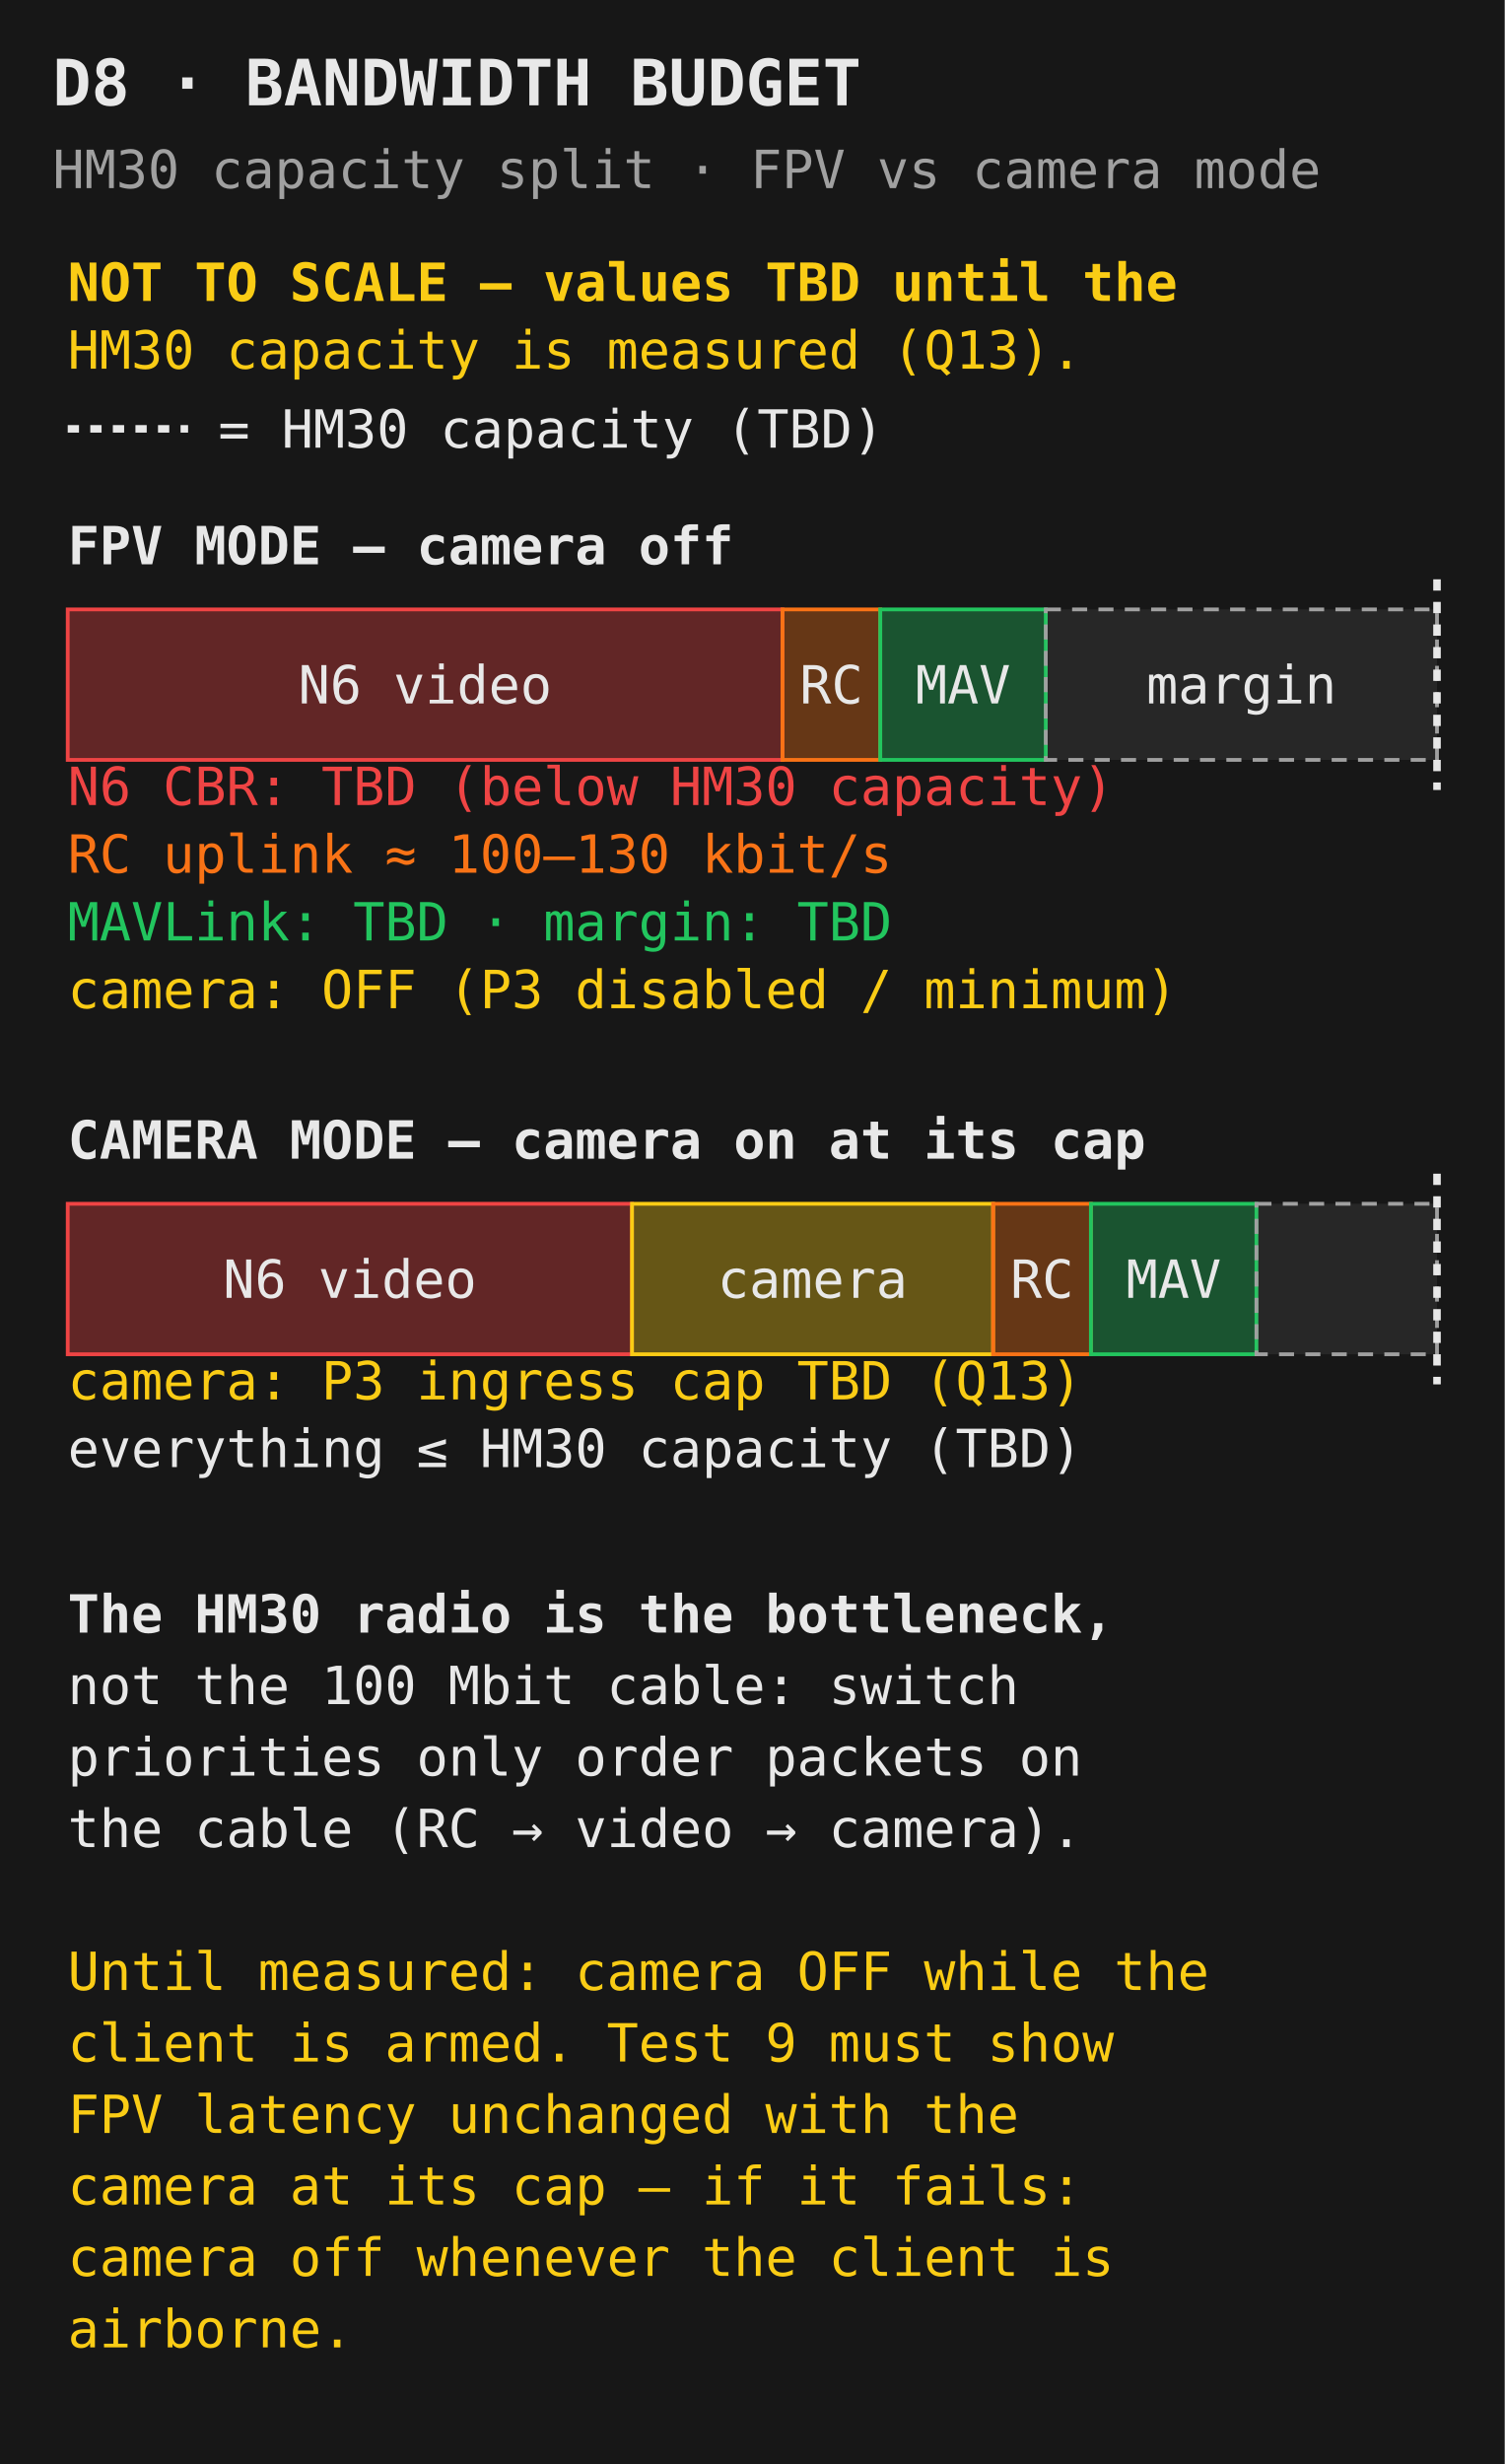
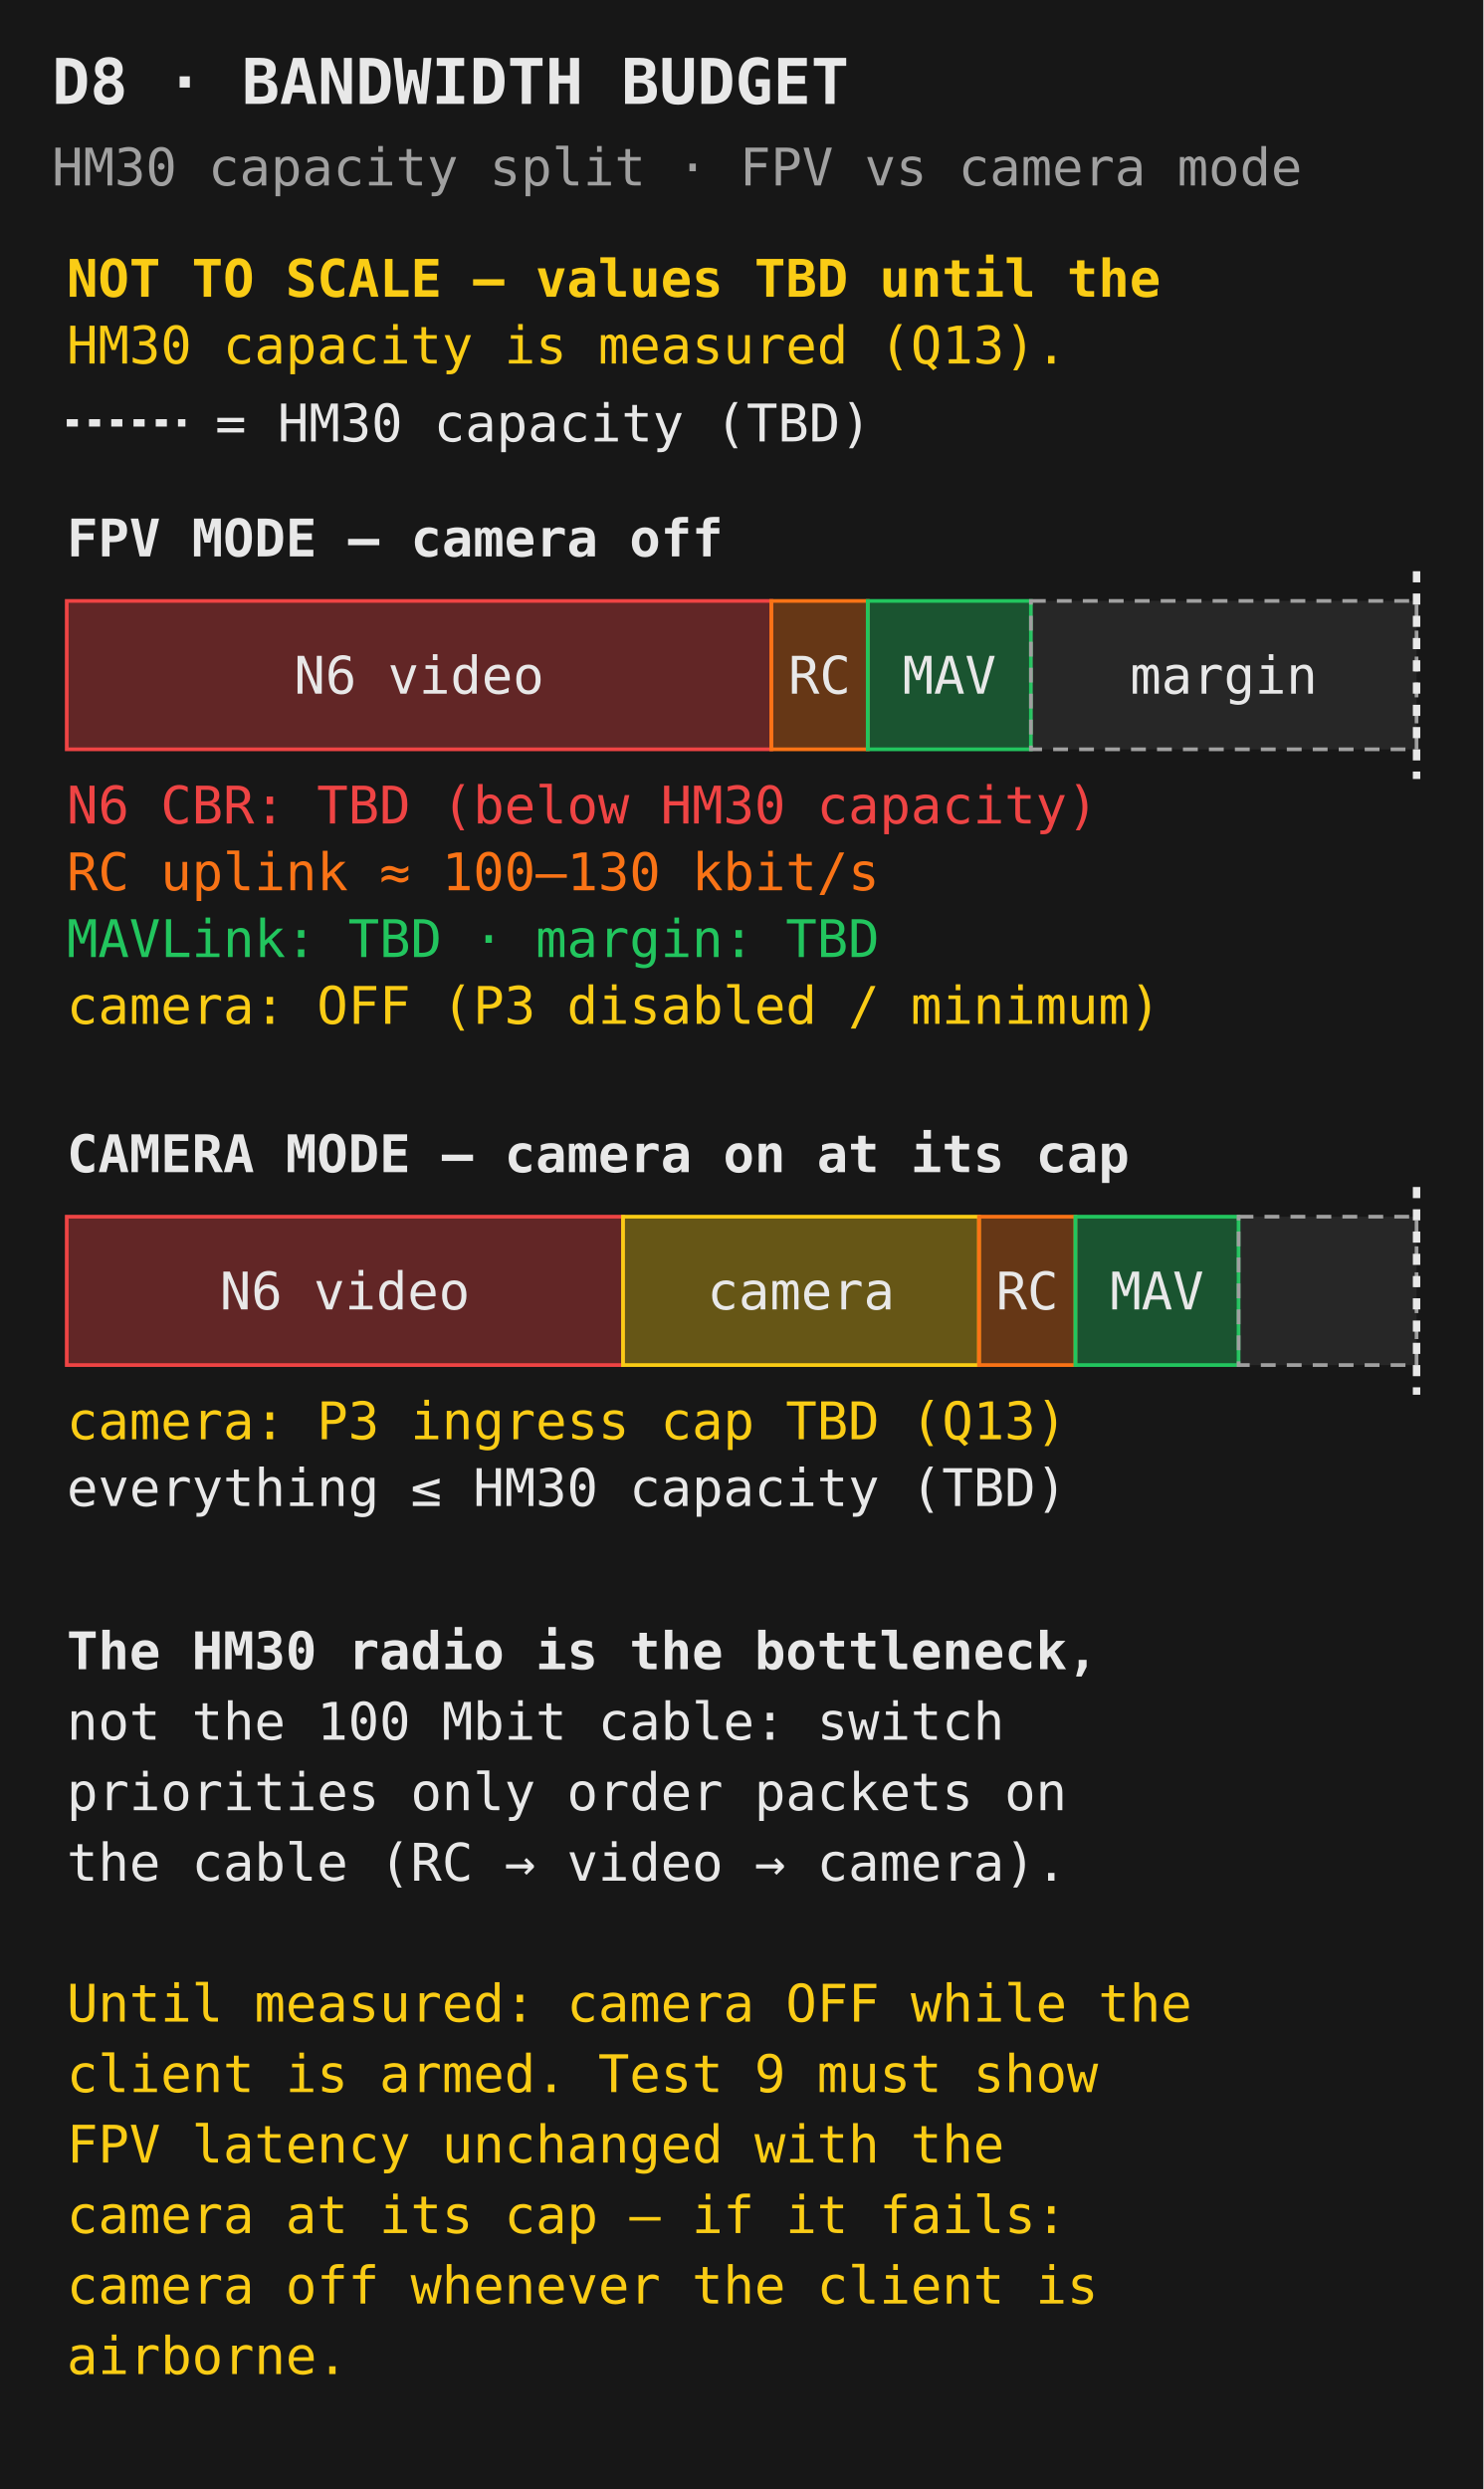
- <svg xmlns="http://www.w3.org/2000/svg" viewBox="0 0 400 655" width="400" height="655" role="img" aria-labelledby="title desc" font-family="'Share Tech Mono', Consolas, 'DejaVu Sans Mono', Menlo, monospace" font-size="14" fill="#e8e8e8">
+ <svg xmlns="http://www.w3.org/2000/svg" viewBox="0 0 400 671" width="400" height="671" role="img" aria-labelledby="title desc" font-family="'Share Tech Mono', Consolas, 'DejaVu Sans Mono', Menlo, monospace" font-size="14" fill="#e8e8e8">
  <defs>
    <marker id="ah-bg" viewBox="0 0 10 10" refX="9" refY="5" markerWidth="9" markerHeight="9" markerUnits="userSpaceOnUse" orient="auto-start-reverse">
      <path d="M0,0 L10,5 L0,10 z" fill="#0f0f0f" />
    </marker>
    <marker id="ah-surf" viewBox="0 0 10 10" refX="9" refY="5" markerWidth="9" markerHeight="9" markerUnits="userSpaceOnUse" orient="auto-start-reverse">
      <path d="M0,0 L10,5 L0,10 z" fill="#171717" />
    </marker>
    <marker id="ah-surf2" viewBox="0 0 10 10" refX="9" refY="5" markerWidth="9" markerHeight="9" markerUnits="userSpaceOnUse" orient="auto-start-reverse">
      <path d="M0,0 L10,5 L0,10 z" fill="#1f1f1f" />
    </marker>
    <marker id="ah-border" viewBox="0 0 10 10" refX="9" refY="5" markerWidth="9" markerHeight="9" markerUnits="userSpaceOnUse" orient="auto-start-reverse">
      <path d="M0,0 L10,5 L0,10 z" fill="#262626" />
    </marker>
    <marker id="ah-border2" viewBox="0 0 10 10" refX="9" refY="5" markerWidth="9" markerHeight="9" markerUnits="userSpaceOnUse" orient="auto-start-reverse">
      <path d="M0,0 L10,5 L0,10 z" fill="#333333" />
    </marker>
    <marker id="ah-text" viewBox="0 0 10 10" refX="9" refY="5" markerWidth="9" markerHeight="9" markerUnits="userSpaceOnUse" orient="auto-start-reverse">
      <path d="M0,0 L10,5 L0,10 z" fill="#e8e8e8" />
    </marker>
    <marker id="ah-muted" viewBox="0 0 10 10" refX="9" refY="5" markerWidth="9" markerHeight="9" markerUnits="userSpaceOnUse" orient="auto-start-reverse">
      <path d="M0,0 L10,5 L0,10 z" fill="#a0a0a0" />
    </marker>
    <marker id="ah-accent" viewBox="0 0 10 10" refX="9" refY="5" markerWidth="9" markerHeight="9" markerUnits="userSpaceOnUse" orient="auto-start-reverse">
      <path d="M0,0 L10,5 L0,10 z" fill="#f97316" />
    </marker>
    <marker id="ah-amber" viewBox="0 0 10 10" refX="9" refY="5" markerWidth="9" markerHeight="9" markerUnits="userSpaceOnUse" orient="auto-start-reverse">
      <path d="M0,0 L10,5 L0,10 z" fill="#facc15" />
    </marker>
    <marker id="ah-red" viewBox="0 0 10 10" refX="9" refY="5" markerWidth="9" markerHeight="9" markerUnits="userSpaceOnUse" orient="auto-start-reverse">
      <path d="M0,0 L10,5 L0,10 z" fill="#ef4444" />
    </marker>
    <marker id="ah-green" viewBox="0 0 10 10" refX="9" refY="5" markerWidth="9" markerHeight="9" markerUnits="userSpaceOnUse" orient="auto-start-reverse">
      <path d="M0,0 L10,5 L0,10 z" fill="#22c55e" />
    </marker>
    <marker id="ah-dim" viewBox="0 0 10 10" refX="9" refY="5" markerWidth="9" markerHeight="9" markerUnits="userSpaceOnUse" orient="auto-start-reverse">
      <path d="M0,0 L10,5 L0,10 z" fill="#6e6e6e" />
    </marker>
  </defs>
-   <rect width="400" height="655" fill="#171717" />
+   <rect width="400" height="671" fill="#171717" />
  <text x="14" y="28" font-size="17" font-weight="bold">D8 · BANDWIDTH BUDGET</text>
  <text x="14" y="50" fill="#a0a0a0">HM30 capacity split · FPV vs camera mode</text>
  <text x="18" y="80" fill="#facc15" font-weight="bold">NOT TO SCALE — values TBD until the</text>
  <text x="18" y="98" fill="#facc15">HM30 capacity is measured (Q13).</text>
  <line x1="18" y1="114" x2="50" y2="114" stroke="#e8e8e8" stroke-width="2" stroke-dasharray="3,3" />
  <text x="58" y="119">= HM30 capacity (TBD)</text>
  <text x="18" y="150" font-weight="bold">FPV MODE — camera off</text>
  <rect x="18" y="162" width="190" height="40" fill="#ef4444" fill-opacity="0.35" stroke="#ef4444" />
  <text x="113" y="187" text-anchor="middle">N6 video</text>
  <rect x="208" y="162" width="26" height="40" fill="#f97316" fill-opacity="0.35" stroke="#f97316" />
  <text x="221" y="187" text-anchor="middle">RC</text>
  <rect x="234" y="162" width="44" height="40" fill="#22c55e" fill-opacity="0.35" stroke="#22c55e" />
  <text x="256" y="187" text-anchor="middle">MAV</text>
  <rect x="278" y="162" width="104" height="40" fill="#a0a0a0" fill-opacity="0.12" stroke="#a0a0a0" stroke-dasharray="4,3" />
  <text x="330" y="187" text-anchor="middle">margin</text>
  <line x1="382" y1="154" x2="382" y2="210" stroke="#e8e8e8" stroke-width="2" stroke-dasharray="3,3" />
-   <text x="18" y="214" fill="#ef4444">N6 CBR: TBD (below HM30 capacity)</text>
-   <text x="18" y="232" fill="#f97316">RC uplink ≈ 100–130 kbit/s</text>
-   <text x="18" y="250" fill="#22c55e">MAVLink: TBD · margin: TBD</text>
-   <text x="18" y="268" fill="#facc15">camera: OFF (P3 disabled / minimum)</text>
-   <text x="18" y="308" font-weight="bold">CAMERA MODE — camera on at its cap</text>
-   <rect x="18" y="320" width="150" height="40" fill="#ef4444" fill-opacity="0.35" stroke="#ef4444" />
-   <text x="93" y="345" text-anchor="middle">N6 video</text>
-   <rect x="168" y="320" width="96" height="40" fill="#facc15" fill-opacity="0.35" stroke="#facc15" />
-   <text x="216" y="345" text-anchor="middle">camera</text>
-   <rect x="264" y="320" width="26" height="40" fill="#f97316" fill-opacity="0.35" stroke="#f97316" />
-   <text x="277" y="345" text-anchor="middle">RC</text>
-   <rect x="290" y="320" width="44" height="40" fill="#22c55e" fill-opacity="0.35" stroke="#22c55e" />
-   <text x="312" y="345" text-anchor="middle">MAV</text>
-   <rect x="334" y="320" width="48" height="40" fill="#a0a0a0" fill-opacity="0.12" stroke="#a0a0a0" stroke-dasharray="4,3" />
-   <line x1="382" y1="312" x2="382" y2="368" stroke="#e8e8e8" stroke-width="2" stroke-dasharray="3,3" />
-   <text x="18" y="372" fill="#facc15">camera: P3 ingress cap TBD (Q13)</text>
-   <text x="18" y="390">everything ≤ HM30 capacity (TBD)</text>
-   <text x="18" y="434" font-weight="bold">The HM30 radio is the bottleneck,</text>
-   <text x="18" y="453">not the 100 Mbit cable: switch</text>
-   <text x="18" y="472">priorities only order packets on</text>
-   <text x="18" y="491">the cable (RC → video → camera).</text>
-   <text x="18" y="510" />
-   <text x="18" y="529" fill="#facc15">Until measured: camera OFF while the</text>
-   <text x="18" y="548" fill="#facc15">client is armed. Test 9 must show</text>
-   <text x="18" y="567" fill="#facc15">FPV latency unchanged with the</text>
-   <text x="18" y="586" fill="#facc15">camera at its cap — if it fails:</text>
-   <text x="18" y="605" fill="#facc15">camera off whenever the client is</text>
-   <text x="18" y="624" fill="#facc15">airborne.</text>
+   <text x="18" y="222" fill="#ef4444">N6 CBR: TBD (below HM30 capacity)</text>
+   <text x="18" y="240" fill="#f97316">RC uplink ≈ 100–130 kbit/s</text>
+   <text x="18" y="258" fill="#22c55e">MAVLink: TBD · margin: TBD</text>
+   <text x="18" y="276" fill="#facc15">camera: OFF (P3 disabled / minimum)</text>
+   <text x="18" y="316" font-weight="bold">CAMERA MODE — camera on at its cap</text>
+   <rect x="18" y="328" width="150" height="40" fill="#ef4444" fill-opacity="0.35" stroke="#ef4444" />
+   <text x="93" y="353" text-anchor="middle">N6 video</text>
+   <rect x="168" y="328" width="96" height="40" fill="#facc15" fill-opacity="0.35" stroke="#facc15" />
+   <text x="216" y="353" text-anchor="middle">camera</text>
+   <rect x="264" y="328" width="26" height="40" fill="#f97316" fill-opacity="0.35" stroke="#f97316" />
+   <text x="277" y="353" text-anchor="middle">RC</text>
+   <rect x="290" y="328" width="44" height="40" fill="#22c55e" fill-opacity="0.35" stroke="#22c55e" />
+   <text x="312" y="353" text-anchor="middle">MAV</text>
+   <rect x="334" y="328" width="48" height="40" fill="#a0a0a0" fill-opacity="0.12" stroke="#a0a0a0" stroke-dasharray="4,3" />
+   <line x1="382" y1="320" x2="382" y2="376" stroke="#e8e8e8" stroke-width="2" stroke-dasharray="3,3" />
+   <text x="18" y="388" fill="#facc15">camera: P3 ingress cap TBD (Q13)</text>
+   <text x="18" y="406">everything ≤ HM30 capacity (TBD)</text>
+   <text x="18" y="450" font-weight="bold">The HM30 radio is the bottleneck,</text>
+   <text x="18" y="469">not the 100 Mbit cable: switch</text>
+   <text x="18" y="488">priorities only order packets on</text>
+   <text x="18" y="507">the cable (RC → video → camera).</text>
+   <text x="18" y="526" />
+   <text x="18" y="545" fill="#facc15">Until measured: camera OFF while the</text>
+   <text x="18" y="564" fill="#facc15">client is armed. Test 9 must show</text>
+   <text x="18" y="583" fill="#facc15">FPV latency unchanged with the</text>
+   <text x="18" y="602" fill="#facc15">camera at its cap — if it fails:</text>
+   <text x="18" y="621" fill="#facc15">camera off whenever the client is</text>
+   <text x="18" y="640" fill="#facc15">airborne.</text>
</svg>
